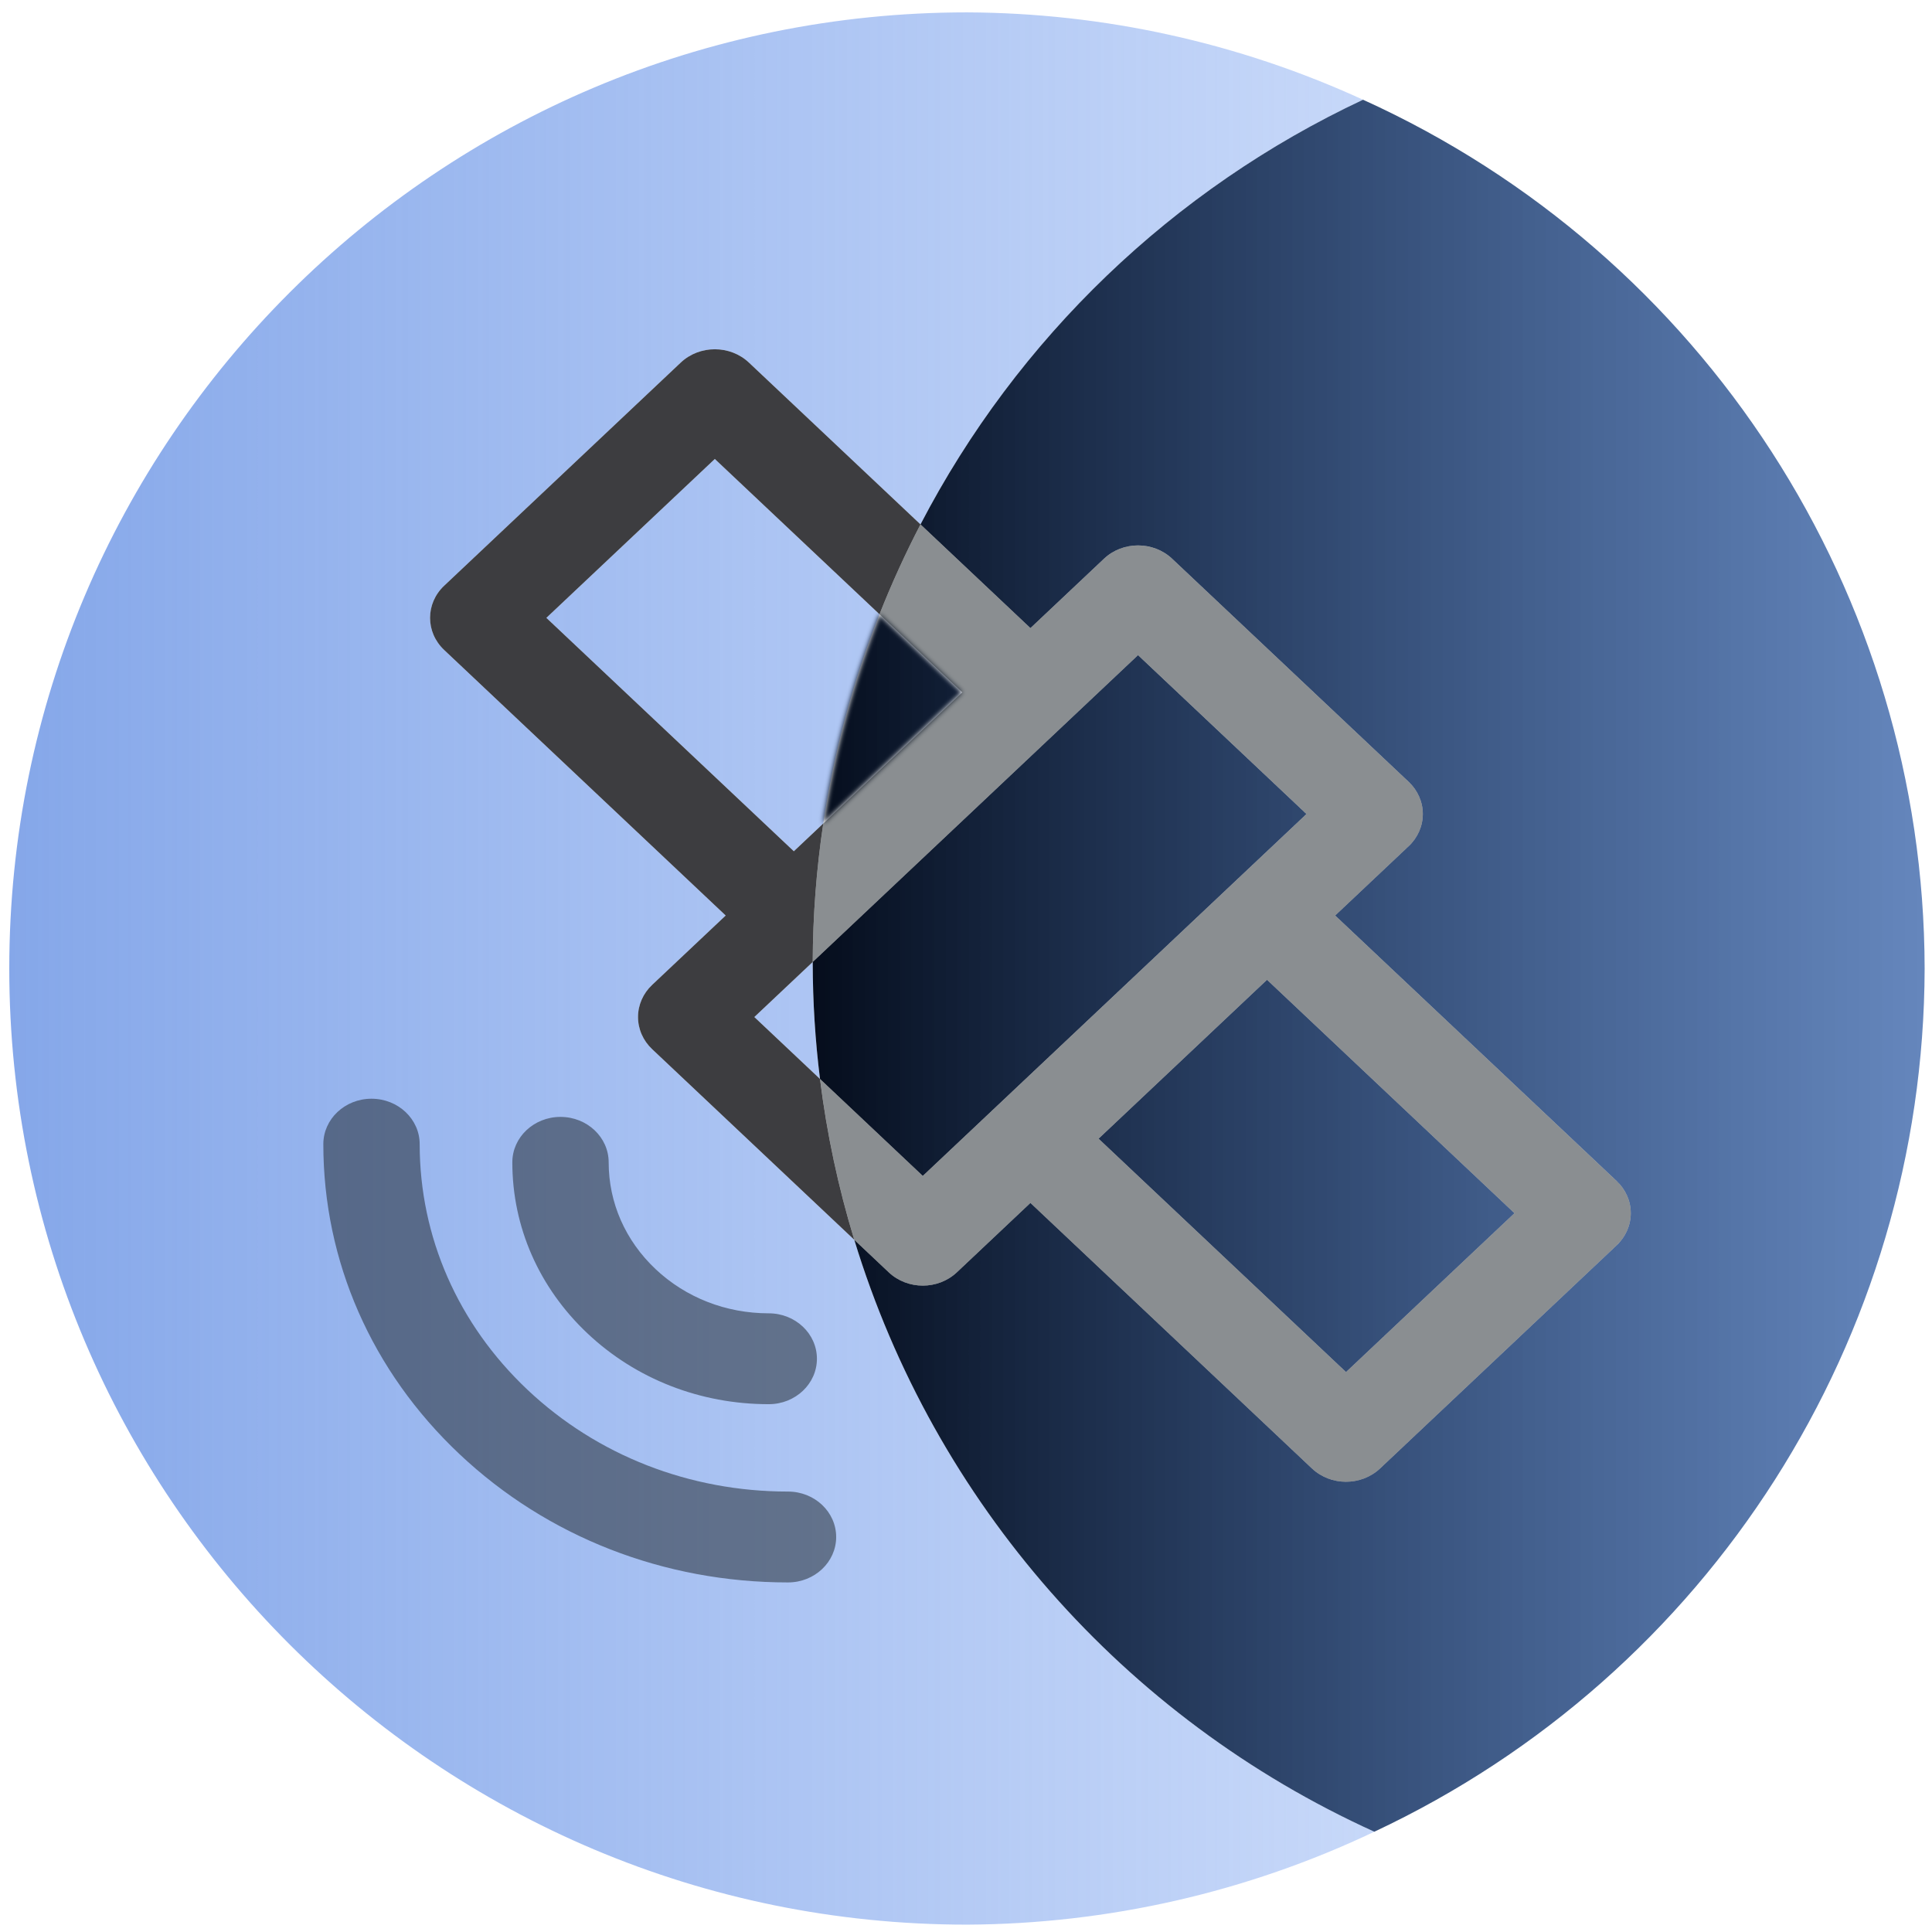
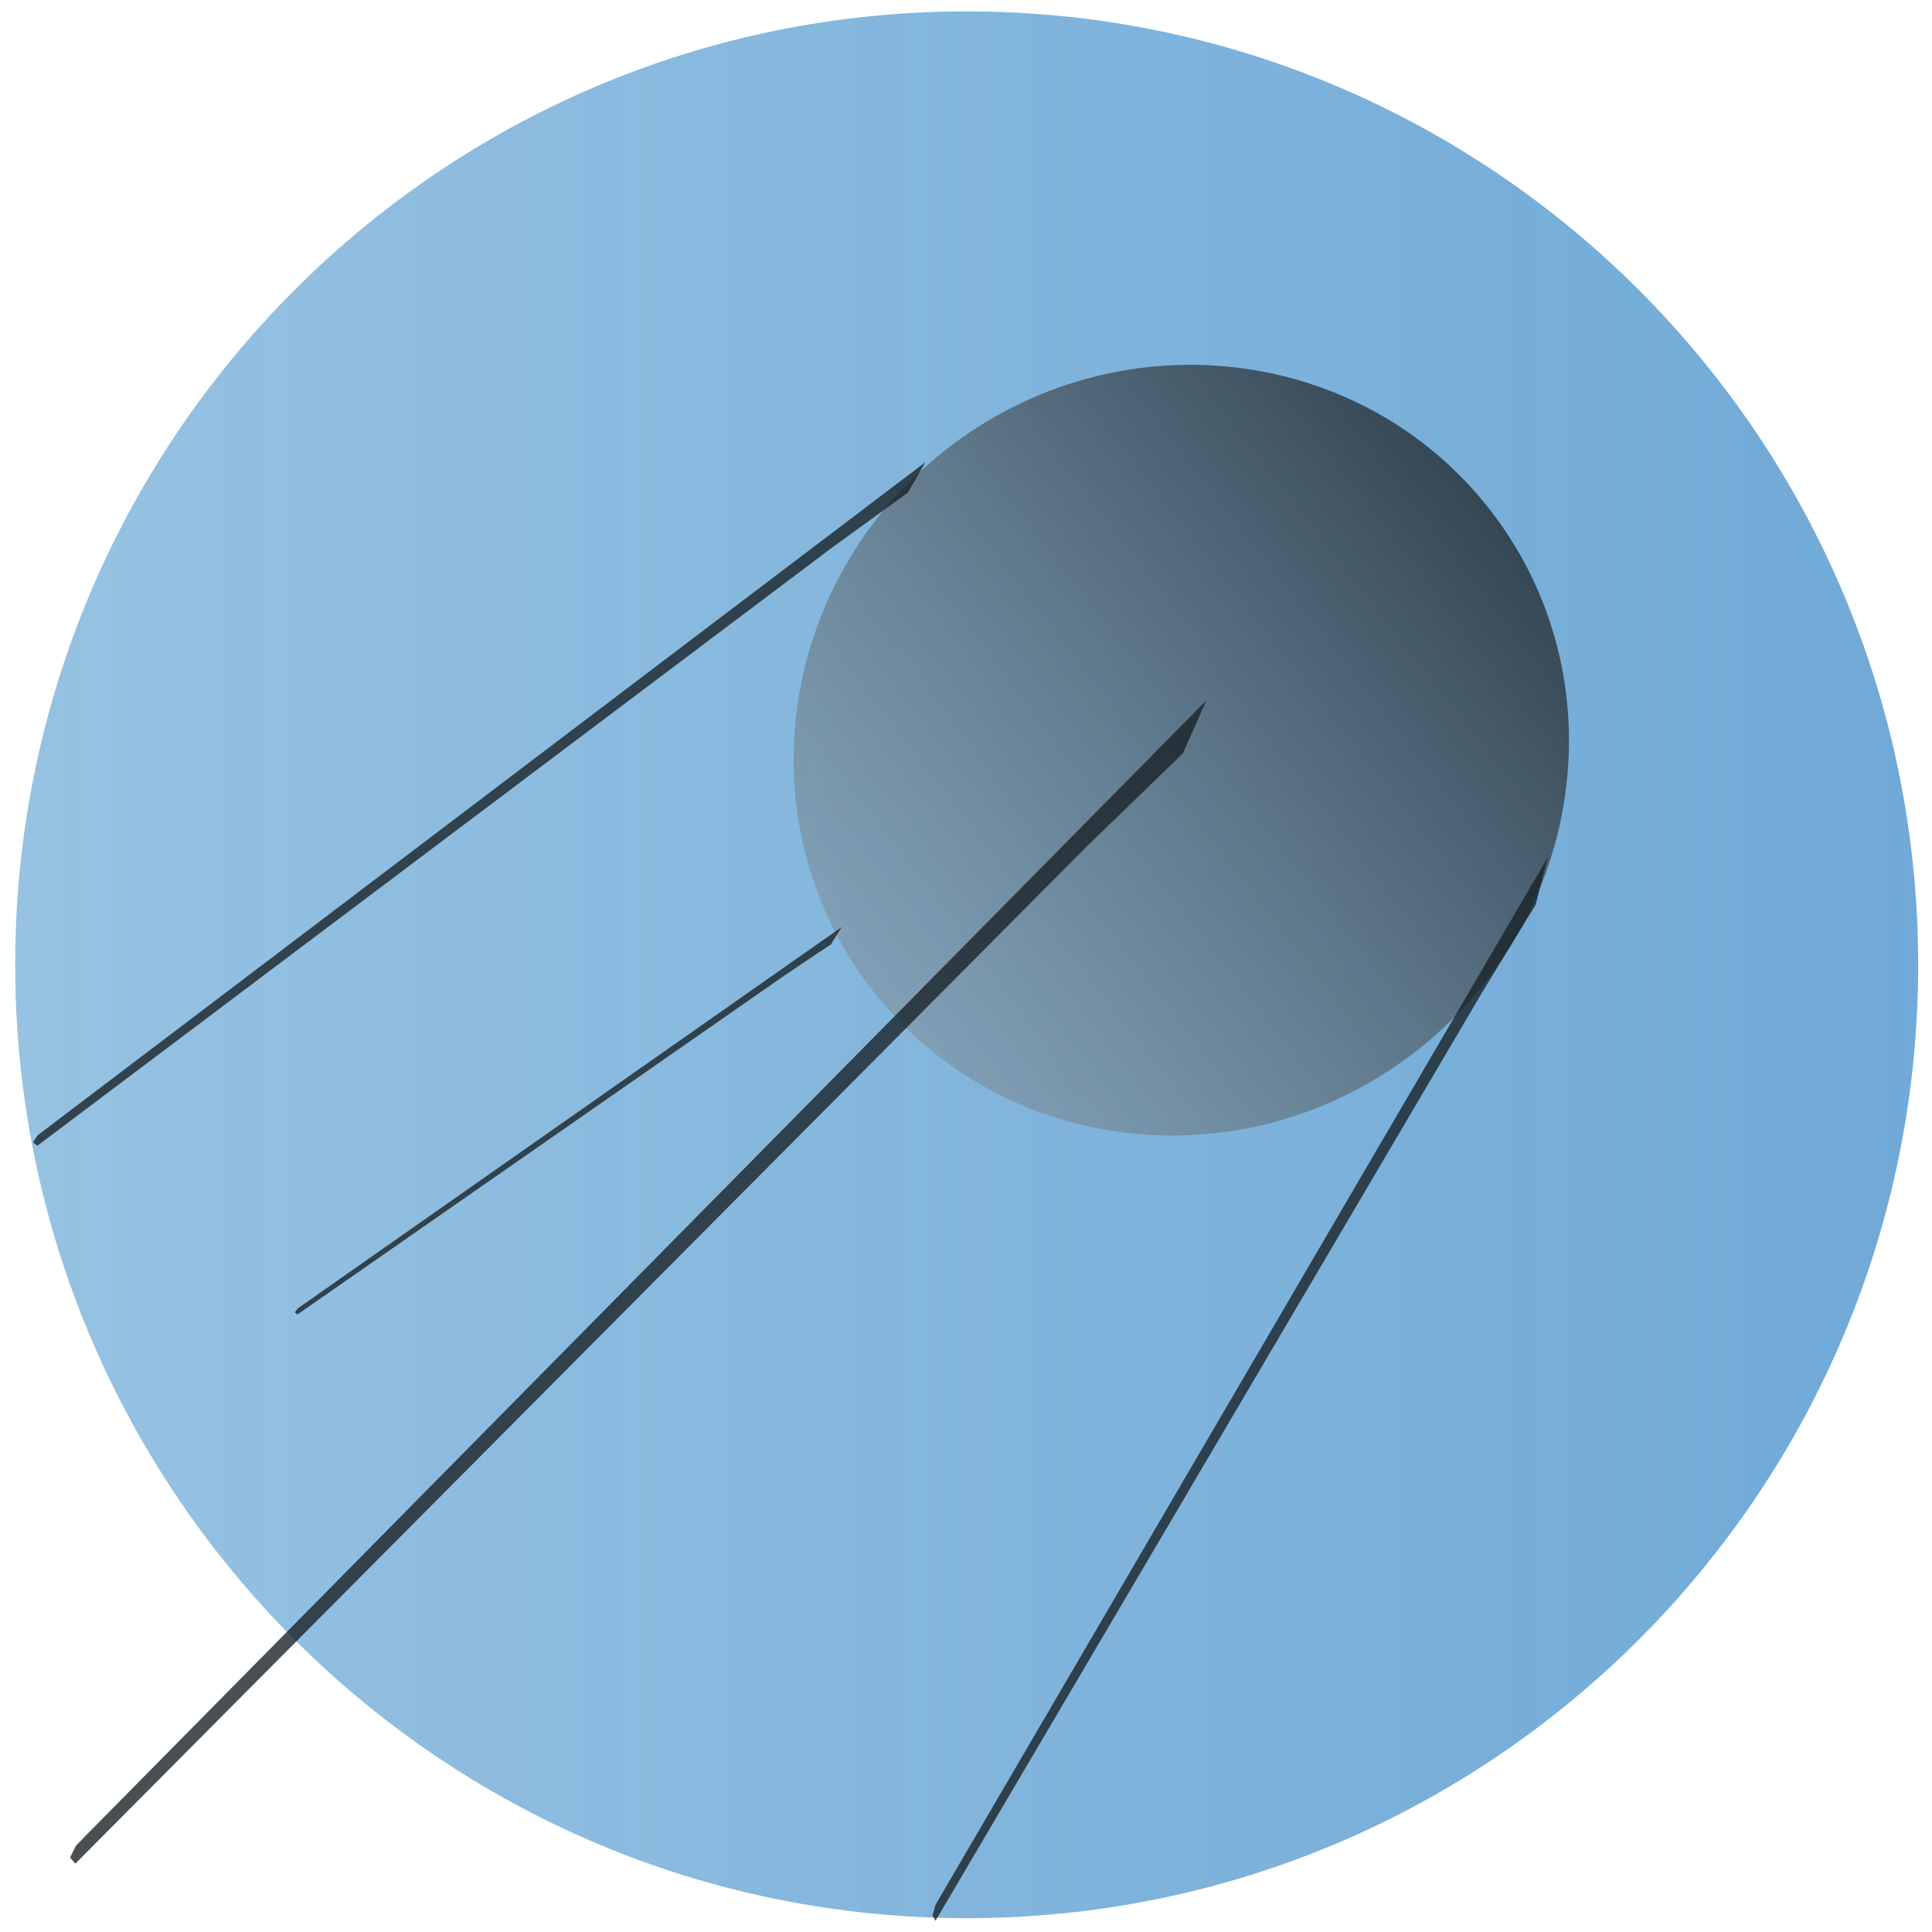
<svg xmlns="http://www.w3.org/2000/svg" xmlns:xlink="http://www.w3.org/1999/xlink" width="300mm" height="300mm" viewBox="0 0 300 300" version="1.1" id="svg1">
  <defs id="defs1">
-     <linearGradient id="linearGradient20">
-       <stop style="stop-color:#050d1c;stop-opacity:1;" offset="0" id="stop19" />
-       <stop style="stop-color:#0a61eb;stop-opacity:0.35;" offset="1" id="stop20" />
+     <linearGradient id="linearGradient34">
+       <stop style="stop-color:#364754;stop-opacity:1;" offset="0" id="stop34" />
+       <stop style="stop-color:#7f98aa;stop-opacity:0.757;" offset="1" id="stop35" />
    </linearGradient>
-     <linearGradient id="linearGradient18">
-       <stop style="stop-color:#85a7e9;stop-opacity:1;" offset="0" id="stop17" />
-       <stop style="stop-color:#9dbcf7;stop-opacity:0.35;" offset="1" id="stop18" />
+     <linearGradient id="linearGradient16">
+       <stop style="stop-color:#6fabd7;stop-opacity:0.993;" offset="0" id="stop16" />
+       <stop style="stop-color:#277ec3;stop-opacity:0.911;" offset="1" id="stop21" />
    </linearGradient>
    <rect x="21.792" y="105.327" width="363.195" height="185.23" id="rect1" />
-     <linearGradient xlink:href="#linearGradient18" id="linearGradient13" x1="1.441" y1="150.389" x2="298.857" y2="150.389" gradientUnits="userSpaceOnUse" />
-     <linearGradient xlink:href="#linearGradient20" id="linearGradient14" gradientUnits="userSpaceOnUse" x1="1.441" y1="150.389" x2="298.857" y2="150.389" gradientTransform="translate(124.7566,-0.8609876)" />
-     <filter style="color-interpolation-filters:sRGB" id="filter17" x="-0.042" y="-0.028" width="1.083" height="1.055">
-       <feGaussianBlur stdDeviation="0.374" id="feGaussianBlur17" />
-     </filter>
+     <linearGradient xlink:href="#linearGradient16" id="linearGradient21" x1="2.359" y1="149.812" x2="297.854" y2="149.812" gradientUnits="userSpaceOnUse" />
+     <linearGradient xlink:href="#linearGradient34" id="linearGradient35" x1="126.809" y1="125.335" x2="248.31" y2="125.335" gradientUnits="userSpaceOnUse" gradientTransform="translate(-260.7326,-329.9368)" />
  </defs>
  <g id="layer1">
-     <path d="m 126.198,149.373 -9.067,8.551 10.198,9.619 a 148.708,148.467 0 0 1 -1.132,-18.014 148.708,148.467 0 0 1 5.2e-4,-0.156 z" style="fill:url(#linearGradient13);stroke-width:0.337" id="path27" />
-     <path d="M 136.567,95.384 110.997,71.268 84.839,95.94 l 38.427,36.244 4.571,-4.312 a 148.708,148.467 0 0 1 8.731,-32.488 z" style="fill:url(#linearGradient13);stroke-width:0.337" id="path25" />
-     <path d="M 150.149,1.922 A 148.708,148.467 0 0 0 1.441,150.389 148.708,148.467 0 0 0 150.149,298.857 148.708,148.467 0 0 0 213.402,284.432 148.708,148.467 0 0 1 132.65,192.516 l -31.386,-29.603 c -1.403,-1.325 -2.191,-3.117 -2.191,-4.989 0,-1.872 0.788,-3.666 2.191,-4.989 l 11.423,-10.773 -43.715,-41.232 c -2.921,-2.755 -2.921,-7.222 0,-9.978 L 105.708,56.3 c 2.92,-2.754 7.656,-2.754 10.578,0 l 26.645,25.13 A 148.708,148.467 0 0 1 211.653,15.486 148.708,148.467 0 0 0 150.149,1.922 Z" style="fill:url(#linearGradient13);stroke-width:0.337" id="path20" />
-     <path d="m 196.743,152.14 -26.16,24.674 38.425,36.242 26.16,-24.673 z" style="fill:url(#linearGradient14);stroke-width:0.337" id="path28" />
-     <path d="m 126.198,149.373 a 148.708,148.467 0 0 0 -5.2e-4,0.156 148.708,148.467 0 0 0 1.132,18.014 l 15.962,15.055 29.791,-28.098 18.368,-17.326 0.007,-0.007 11.416,-10.767 -26.16,-24.673 -35.75,33.719 -12.411,11.705 -0.005,0.005 z" style="fill:url(#linearGradient14);stroke-width:0.337" id="path26" />
-     <path d="m 136.567,95.384 a 148.708,148.467 0 0 0 -8.731,32.488 l 4.467,-4.214 17.121,-16.148 z" style="fill:url(#linearGradient14);stroke-width:0.337;filter:url(#filter17)" id="path24" />
-     <path d="m 211.653,15.486 a 148.708,148.467 0 0 0 -68.721,65.944 l 17.073,16.102 11.422,-10.773 c 2.921,-2.754 7.656,-2.754 10.578,0 l 36.738,34.65 c 1.403,1.325 2.191,3.118 2.191,4.989 0,1.872 -0.788,3.666 -2.191,4.99 l -11.423,10.773 43.715,41.232 c 1.403,1.324 2.191,3.117 2.19,4.988 0,1.872 -0.788,3.666 -2.191,4.989 l -36.738,34.65 c -1.46,1.377 -3.375,2.066 -5.289,2.066 -1.914,0 -3.828,-0.689 -5.289,-2.066 l -43.714,-41.231 -11.423,10.774 c -1.46,1.377 -3.375,2.066 -5.289,2.066 -1.914,0 -3.829,-0.688 -5.289,-2.066 l -5.353,-5.049 a 148.708,148.467 0 0 0 80.753,91.916 148.708,148.467 0 0 0 85.454,-134.042 148.708,148.467 0 0 0 -87.204,-134.903 z" style="fill:url(#linearGradient14);stroke-width:0.337" id="path21" />
    <text xml:space="preserve" transform="scale(0.2645833)" id="text1" style="text-align:start;writing-mode:lr-tb;direction:ltr;white-space:pre;shape-inside:url(#rect1);display:inline;fill:#000000" />
-     <path d="m 132.65,192.515 a 148.708,148.467 0 0 1 -5.32,-24.972 l -10.198,-9.619 9.067,-8.551 a 148.708,148.467 0 0 1 1.638,-21.501 l -4.571,4.312 -38.427,-36.244 26.158,-24.672 25.571,24.116 a 148.708,148.467 0 0 1 6.364,-13.954 l -26.645,-25.13 c -2.922,-2.754 -7.658,-2.754 -10.578,0 L 68.971,90.951 c -2.921,2.756 -2.921,7.223 0,9.978 l 43.715,41.232 -11.423,10.773 c -1.403,1.324 -2.191,3.117 -2.191,4.989 0,1.872 0.788,3.665 2.191,4.989 z" style="fill:#08080c;fill-opacity:0.9;opacity:0.869" id="path23" />
-     <path d="m 132.65,192.516 5.353,5.049 c 1.46,1.377 3.375,2.066 5.289,2.066 1.914,0 3.829,-0.688 5.289,-2.066 l 11.423,-10.774 43.714,41.231 c 1.461,1.377 3.375,2.066 5.289,2.066 1.914,0 3.829,-0.689 5.289,-2.066 l 36.738,-34.65 c 1.403,-1.324 2.191,-3.117 2.191,-4.989 0.001,-1.871 -0.787,-3.665 -2.19,-4.988 l -43.715,-41.232 11.423,-10.773 c 1.403,-1.324 2.191,-3.118 2.191,-4.99 0,-1.871 -0.788,-3.665 -2.191,-4.989 L 182.004,86.76 c -2.921,-2.754 -7.656,-2.754 -10.578,0 L 160.005,97.533 142.931,81.43 a 148.708,148.467 0 0 0 -6.364,13.954 l 12.858,12.126 -17.121,16.148 -4.467,4.214 a 148.708,148.467 0 0 0 -1.638,21.501 l 2.351,-2.217 0.005,-0.005 12.411,-11.705 35.75,-33.719 26.16,24.673 -11.416,10.767 -0.007,0.007 -18.368,17.326 -29.791,28.098 -15.962,-15.055 a 148.708,148.467 0 0 0 5.32,24.972 z m 64.093,-40.376 38.425,36.243 -26.16,24.673 -38.425,-36.242 z M 57.688,170.61 c 4.131,0 7.48,3.158 7.48,7.055 0,14.409 5.949,27.956 16.751,38.145 10.802,10.189 25.164,15.8 40.441,15.799 4.131,0 7.481,3.158 7.48,7.055 0,3.896 -3.348,7.055 -7.479,7.055 h -0.004 c -19.272,0 -37.39,-7.079 -51.017,-19.933 -13.627,-12.854 -21.133,-29.944 -21.133,-48.122 0,-3.896 3.348,-7.055 7.48,-7.055 z m 29.345,2.823 c 4.132,0 7.481,3.158 7.481,7.055 0,6.262 2.585,12.149 7.28,16.577 4.696,4.428 10.937,6.867 17.577,6.867 4.131,0 7.48,3.158 7.48,7.055 0,3.897 -3.349,7.055 -7.48,7.055 -10.636,0 -20.635,-3.906 -28.155,-11 -7.521,-7.094 -11.663,-16.525 -11.662,-26.555 0,-3.896 3.349,-7.055 7.48,-7.055 z" style="fill:#192126;fill-opacity:0.505" id="path22" />
+     <ellipse style="opacity:0.723;fill:url(#linearGradient21);fill-opacity:1;stroke-width:0.286" id="path5" cx="150.107" cy="149.812" rx="147.748" ry="148.042" />
+     <ellipse style="opacity:1;fill:url(#linearGradient35);stroke-width:0.265" id="path34" cx="-73.173" cy="-204.602" rx="60.75" ry="59.276" transform="rotate(142.0963)" />
+     <path style="opacity:1;fill:#192126;fill-opacity:0.788;stroke-width:0.397" d="m 187.324,108.756 -173.793,176.06 -1.748,1.797 -0.903,1.825 0.815,0.953 157.162,-158.059 14.825,-14.352 z" id="path35" />
+     <path style="fill:#192126;fill-opacity:0.788;stroke-width:0.28" d="m 240.344,133.109 -94.13,161.039 -0.946,1.643 -0.473,1.643 0.473,0.822 85.143,-144.606 8.041,-13.146 z" id="path35-6" />
+     <path style="fill:#192126;fill-opacity:0.788;stroke-width:0.27" d="M 143.72,71.747 7.173,175.272 5.801,176.328 5.115,177.384 5.801,177.912 129.311,84.951 140.975,76.5 Z" id="path35-9" />
+     <path style="fill:#192126;fill-opacity:0.788;stroke-width:0.159" d="m 130.711,143.941 -83.671,58.664 -0.841,0.599 -0.42,0.599 0.42,0.299 75.683,-52.678 7.148,-4.789 z" id="path35-9-9" />
  </g>
</svg>
